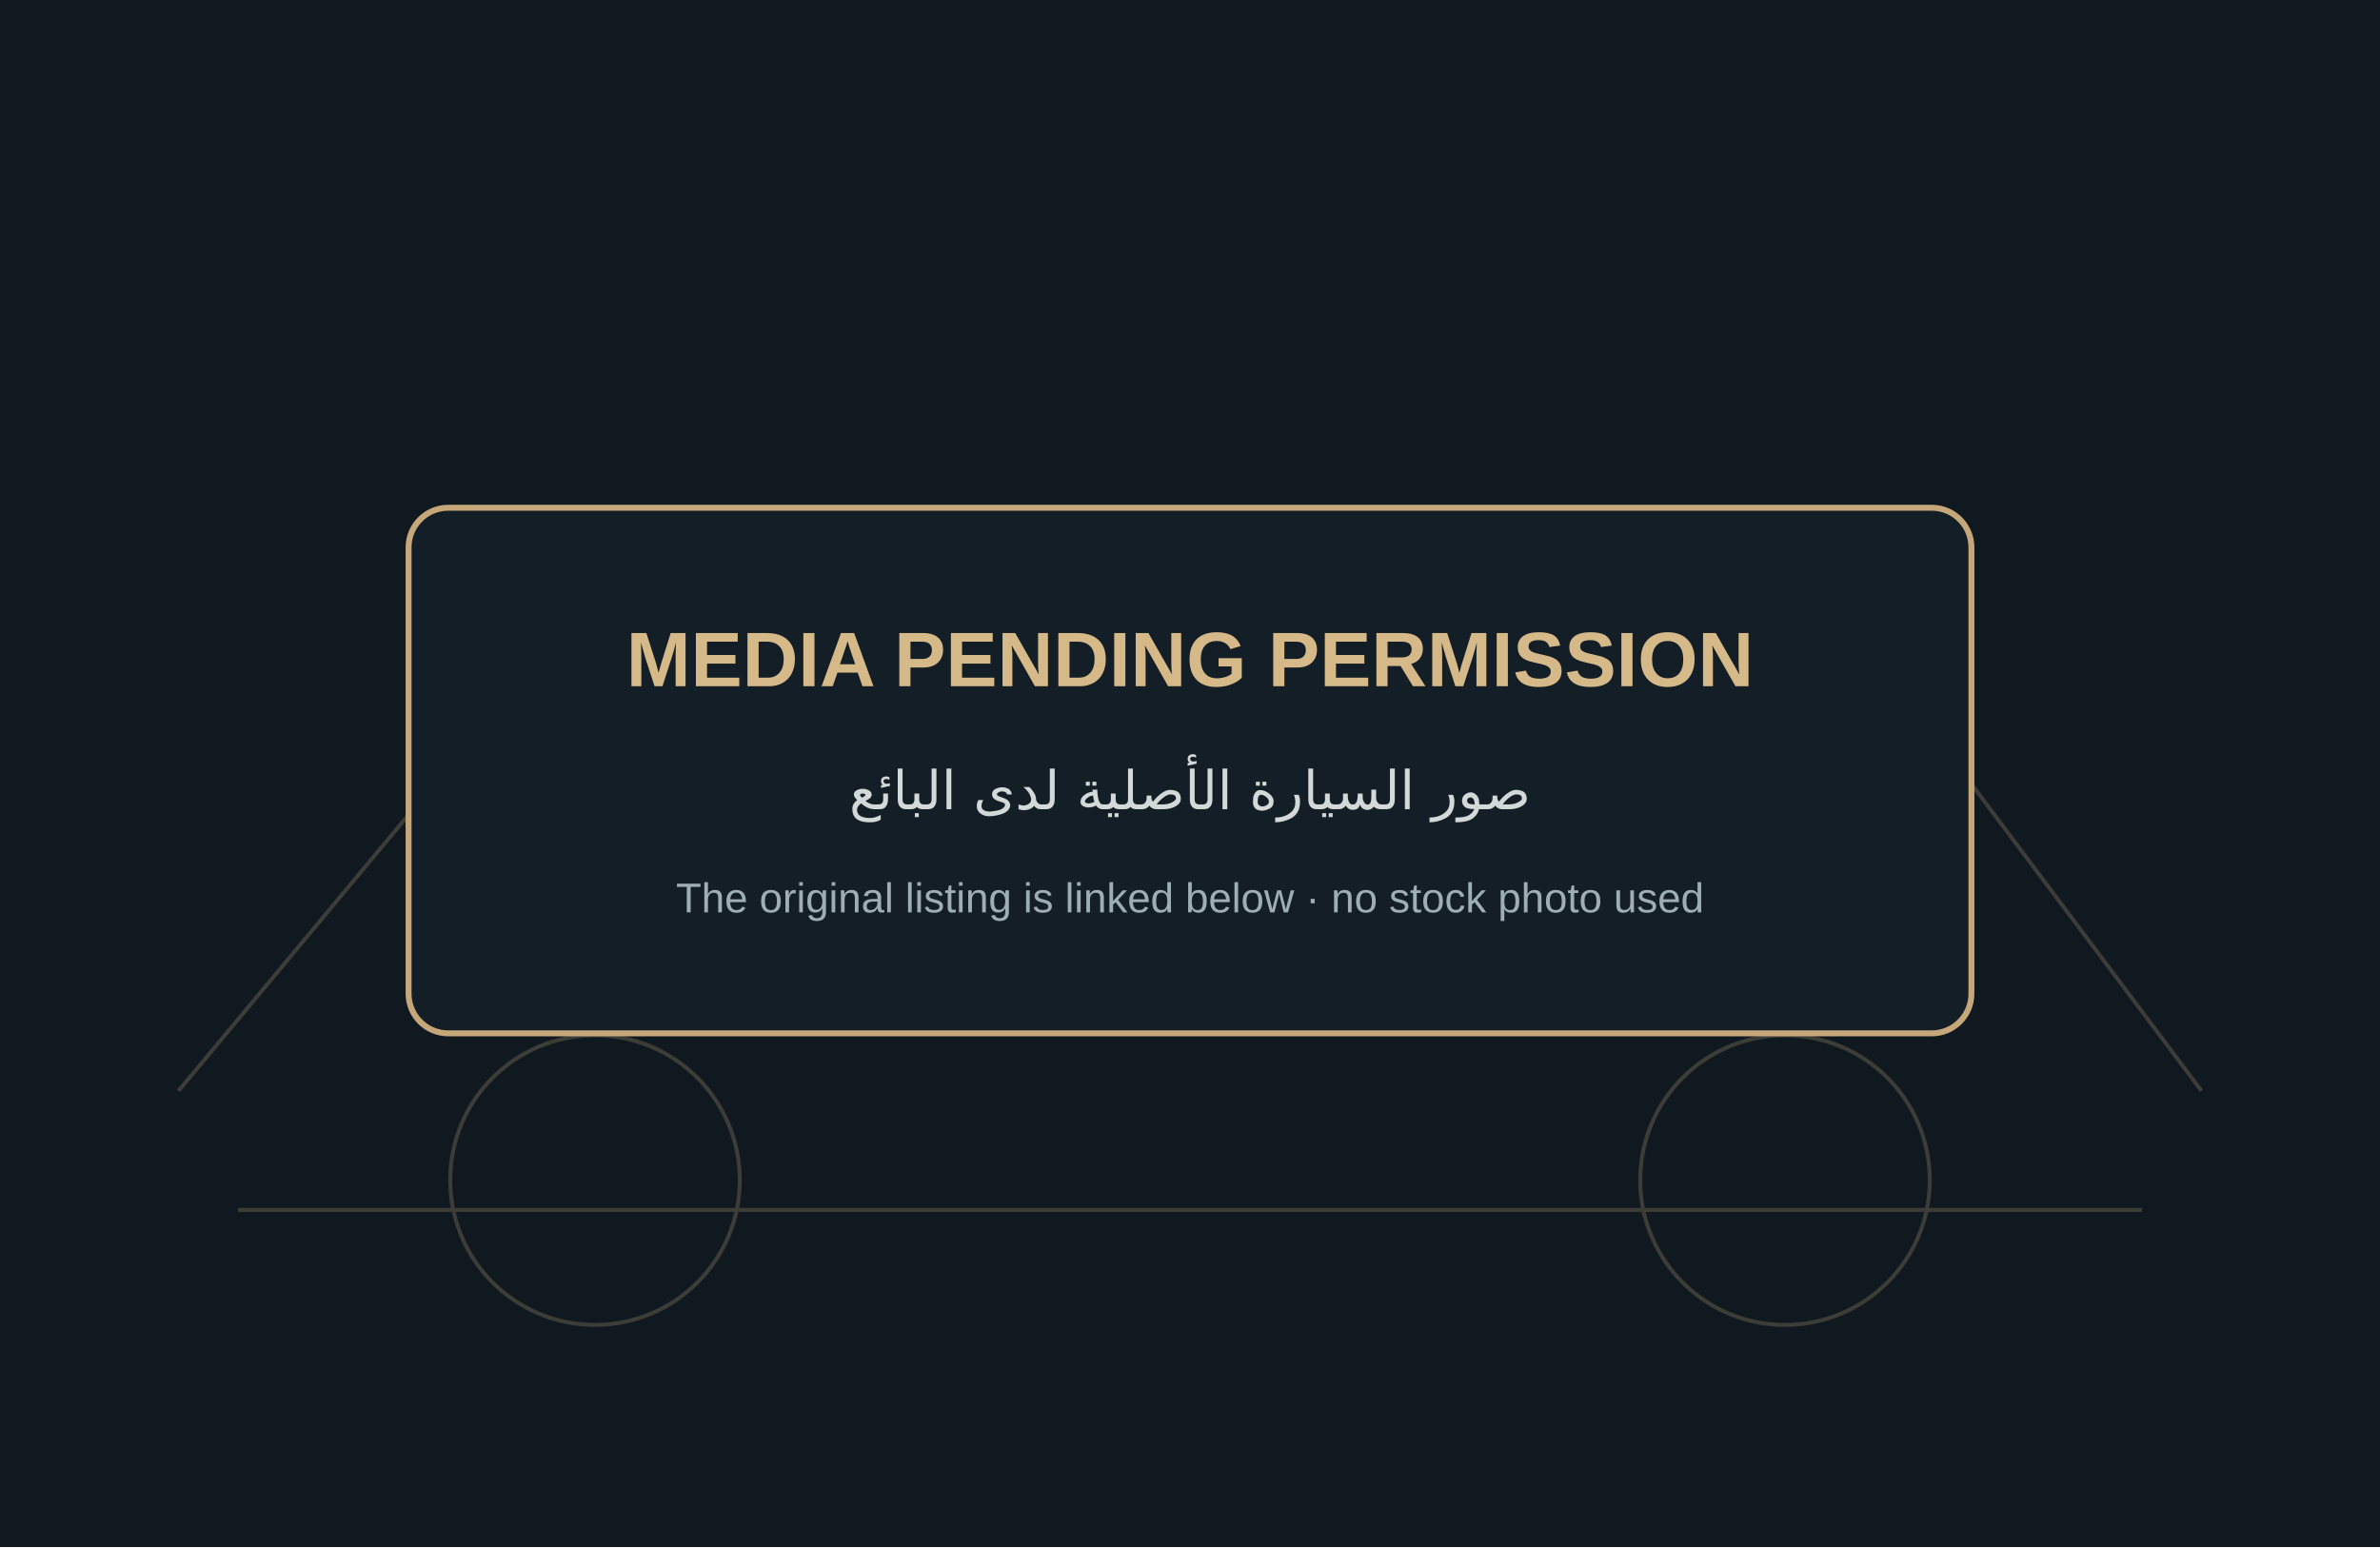
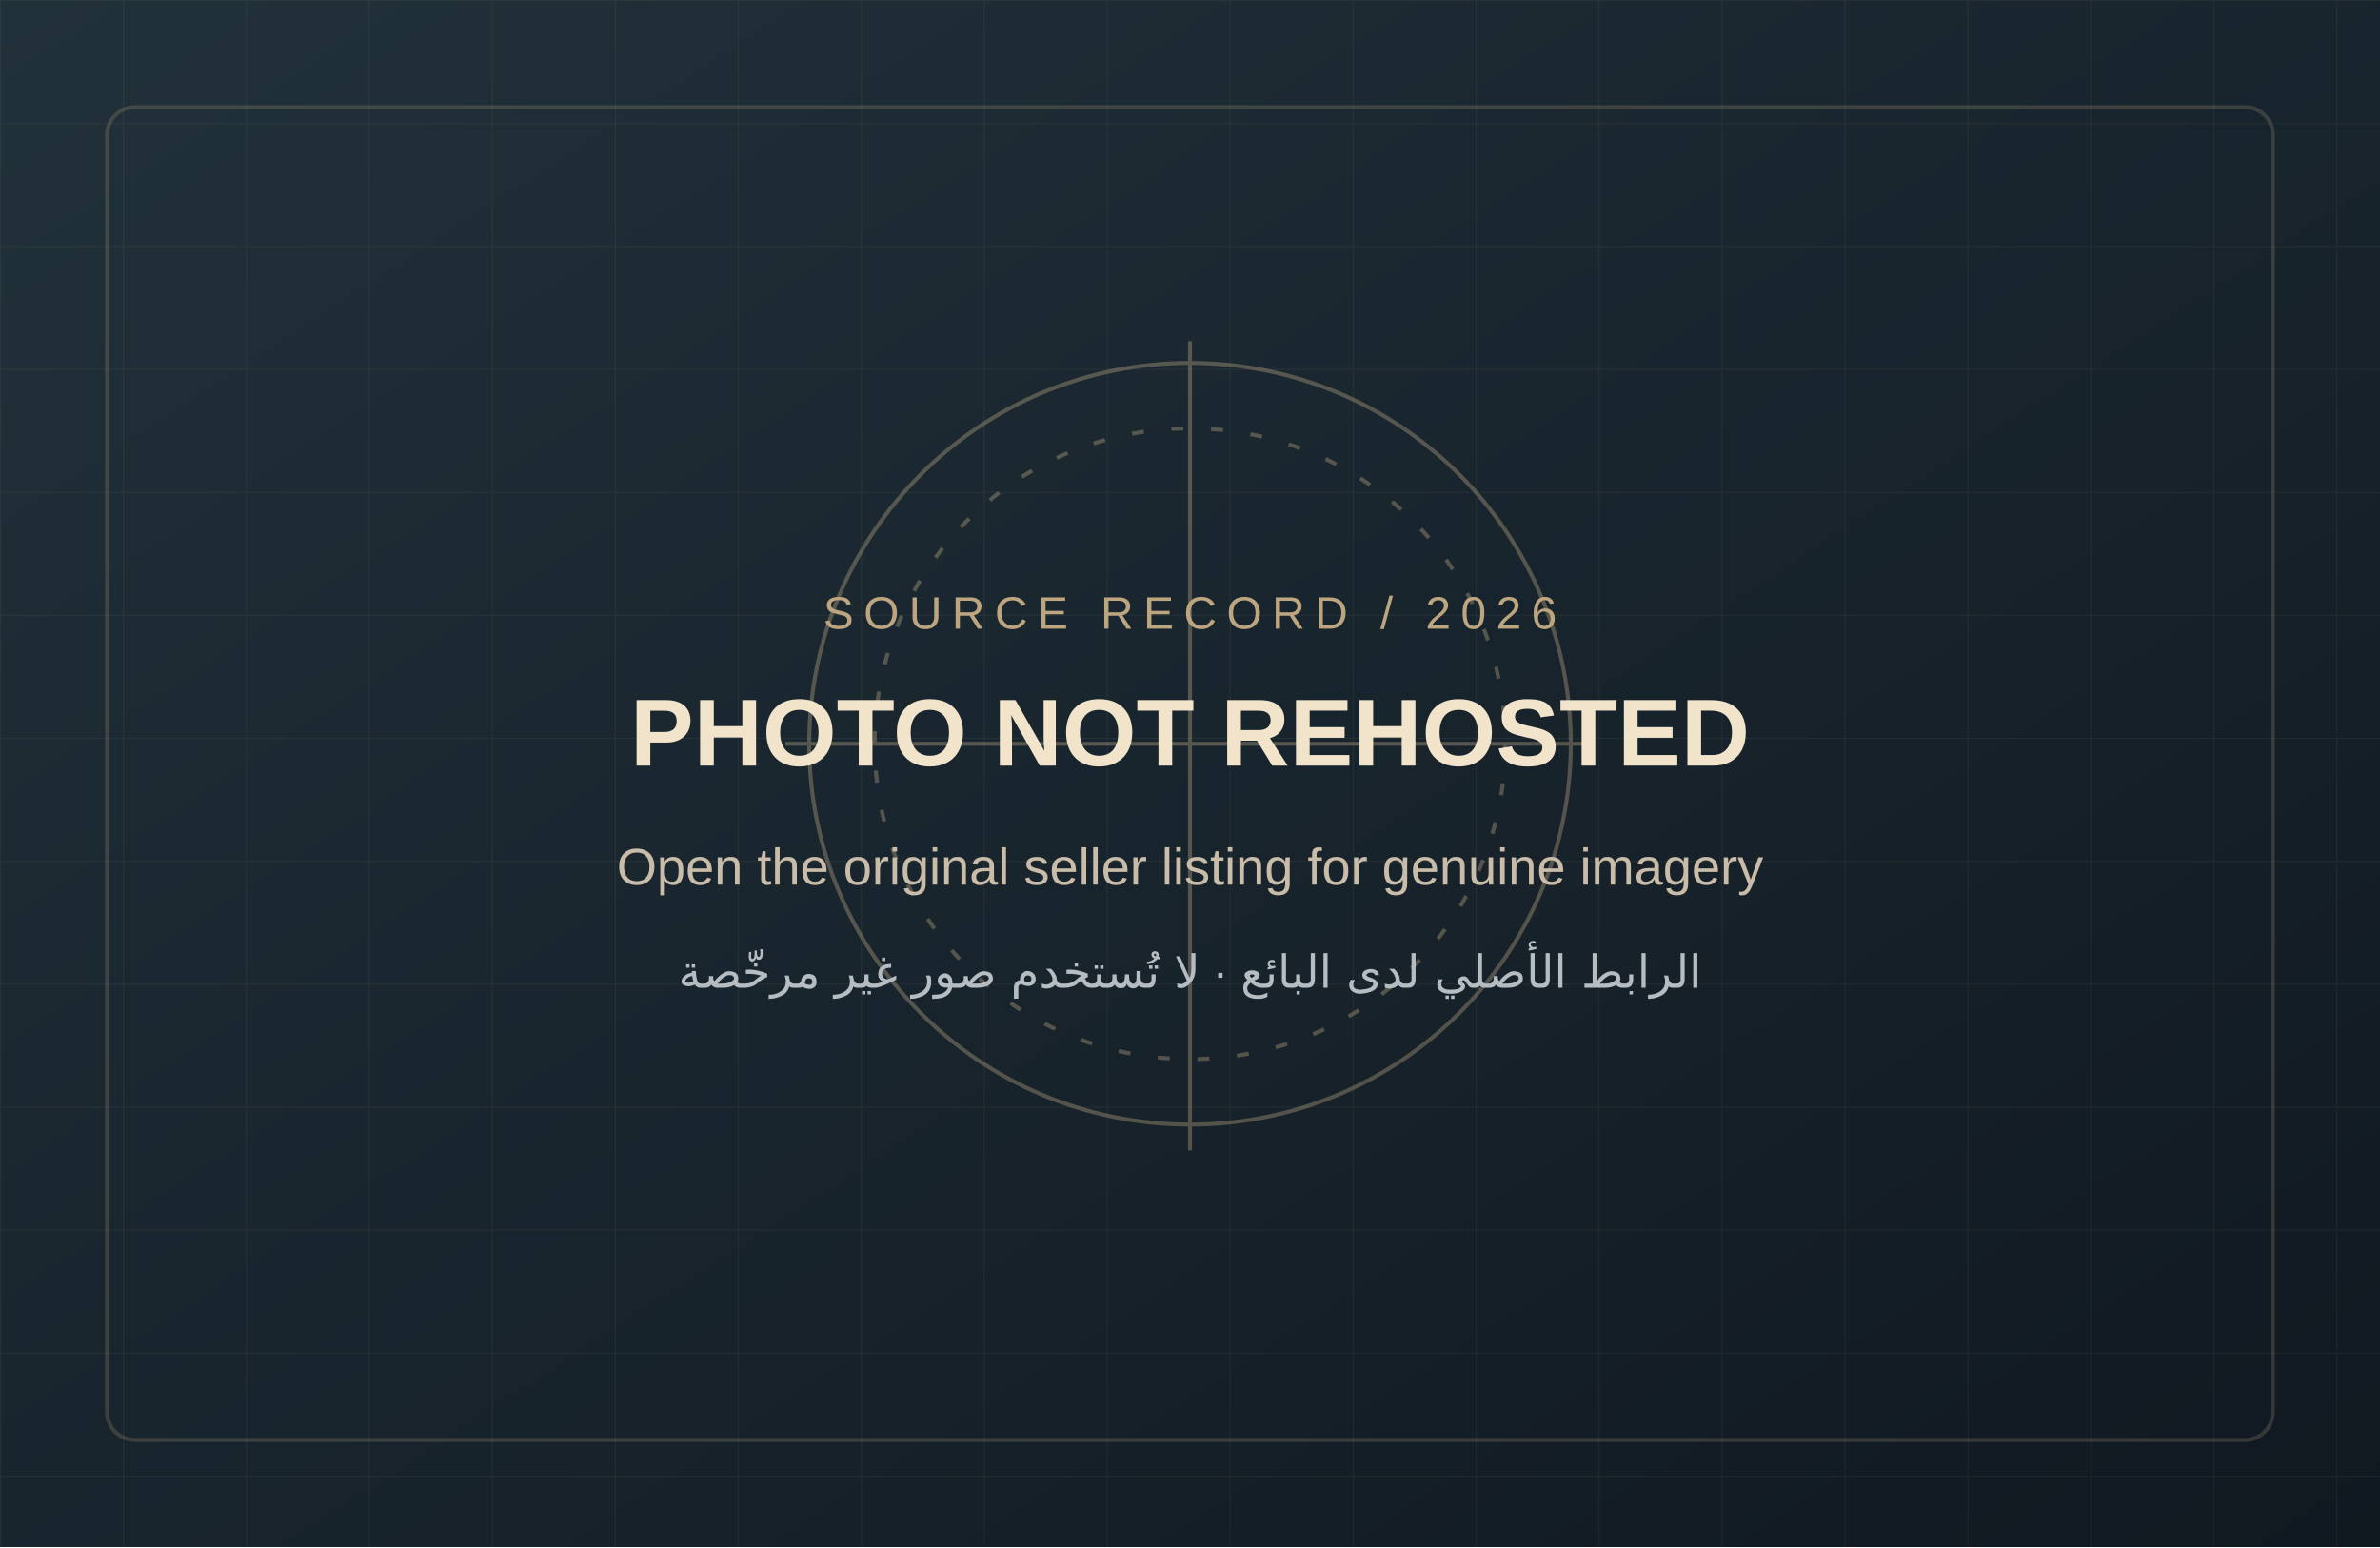
- <svg xmlns="http://www.w3.org/2000/svg" viewBox="0 0 1200 780" role="img" aria-label="Original vehicle photo pending reuse rights">
-   <rect width="1200" height="780" fill="#101820" />
-   <g opacity=".23" stroke="#d6b989" fill="none" stroke-width="2">
-     <path d="M90 550L290 310H930L1110 550" />
-     <path d="M120 610H1080" />
-     <circle cx="300" cy="595" r="73" />
-     <circle cx="900" cy="595" r="73" />
+ <svg xmlns="http://www.w3.org/2000/svg" viewBox="0 0 1200 780" role="img" aria-label="No vehicle photograph republished; original seller source is linked">
+   <defs>
+     <linearGradient id="bg" x2="1" y2="1">
+       <stop stop-color="#21313a" />
+       <stop offset="1" stop-color="#101820" />
+     </linearGradient>
+     <pattern id="grid" width="62" height="62" patternUnits="userSpaceOnUse">
+       <path d="M62 0H0V62" stroke="#d2b98f" stroke-opacity=".07" fill="none" />
+     </pattern>
+   </defs>
+   <rect width="1200" height="780" fill="url(#bg)" />
+   <rect width="1200" height="780" fill="url(#grid)" />
+   <g stroke="#d2b98f" stroke-width="2" opacity=".33" fill="none">
+     <circle cx="600" cy="375" r="192" />
+     <circle cx="600" cy="375" r="159" stroke-dasharray="6 14" />
+     <path d="M600 172V580M396 375H804" />
  </g>
-   <rect x="206" y="256" width="788" height="265" rx="20" fill="#141e26" stroke="#c5a779" stroke-width="3" />
-   <text x="600" y="346" fill="#d6b989" text-anchor="middle" font-family="Arial" font-size="39" font-weight="bold">MEDIA PENDING PERMISSION</text>
-   <text x="600" y="408" fill="#d3d8d8" text-anchor="middle" font-family="Arial" font-size="27">صور السيارة الأصلية لدى البائع</text>
-   <text x="600" y="460" fill="#9fadb5" text-anchor="middle" font-family="Arial" font-size="21">The original listing is linked below · no stock photo used</text>
+   <g font-family="Arial, sans-serif" text-anchor="middle">
+     <text x="600" y="317" fill="#bda57f" font-size="23" letter-spacing="5">SOURCE RECORD / 2026</text>
+     <text x="600" y="386" fill="#f1e4cb" font-size="48" font-weight="bold">PHOTO NOT REHOSTED</text>
+     <text x="600" y="446" fill="#c9bca8" font-size="26">Open the original seller listing for genuine imagery</text>
+     <text x="600" y="498" fill="#b5bdc2" font-size="23">الرابط الأصلي لدى البائع · لا تُستخدم صور غير مرخّصة</text>
+   </g>
+   <rect x="54" y="54" width="1092" height="672" rx="14" fill="none" stroke="#d2b98f" stroke-opacity=".19" stroke-width="2" />
</svg>
